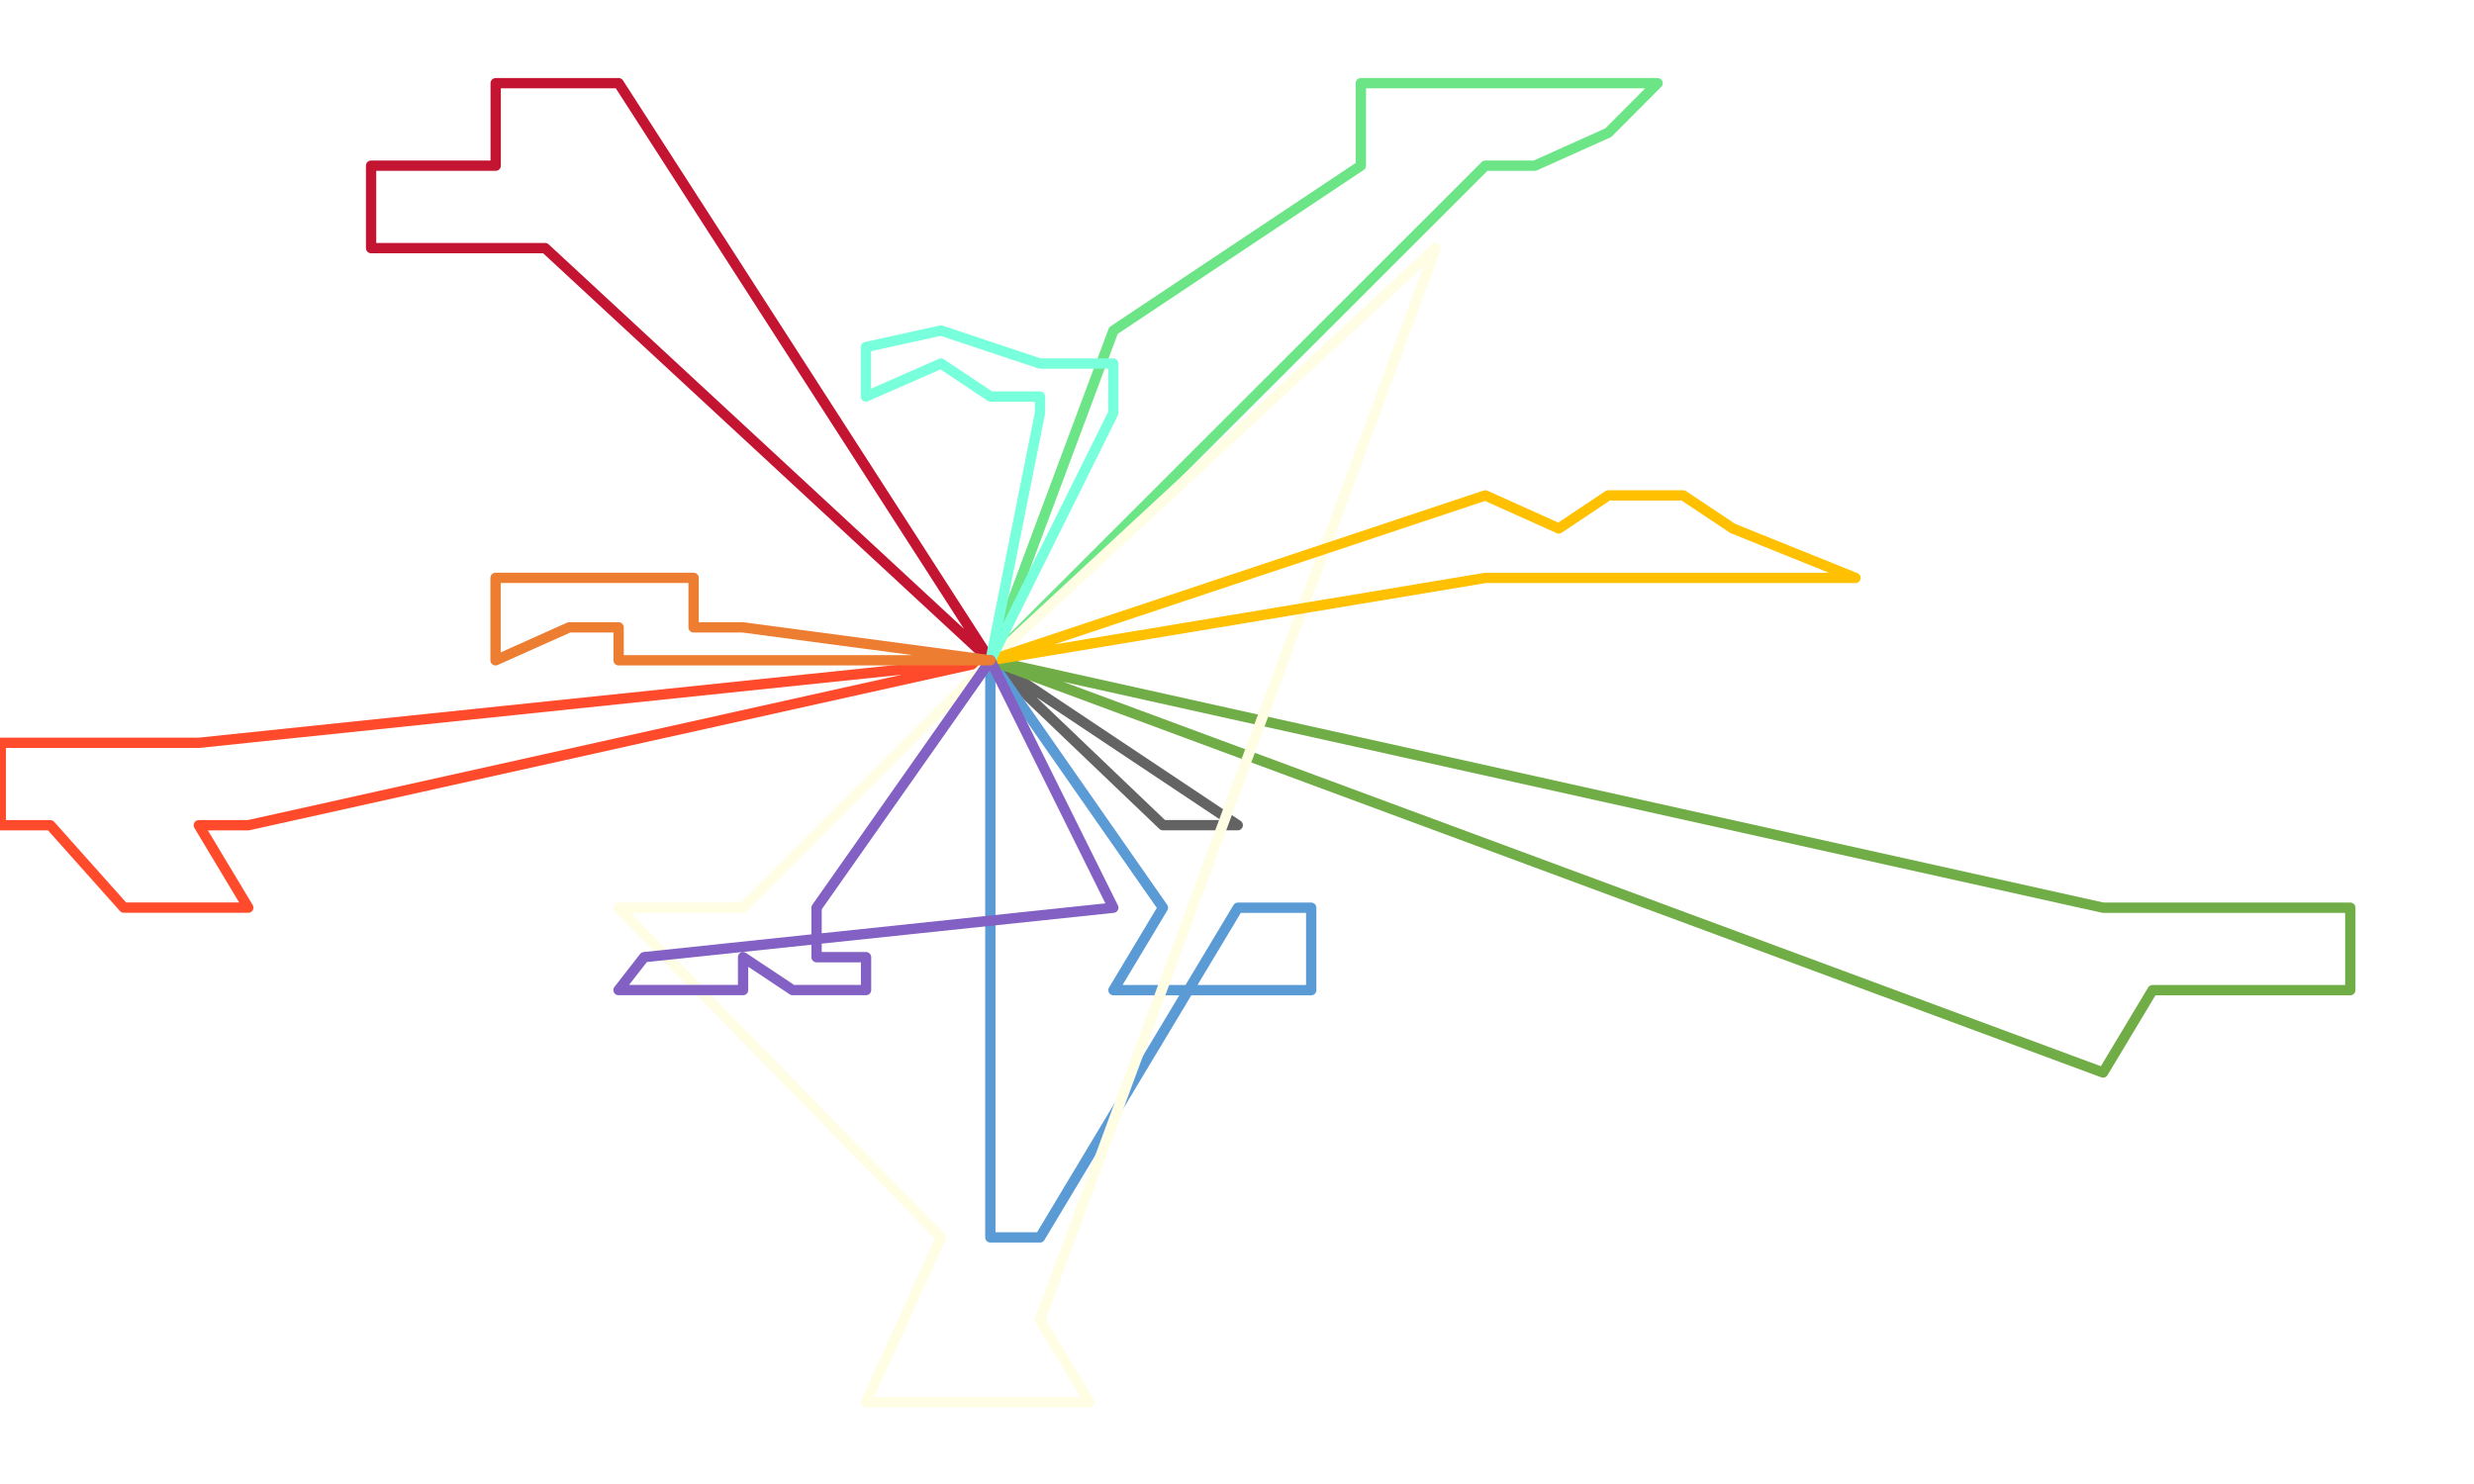
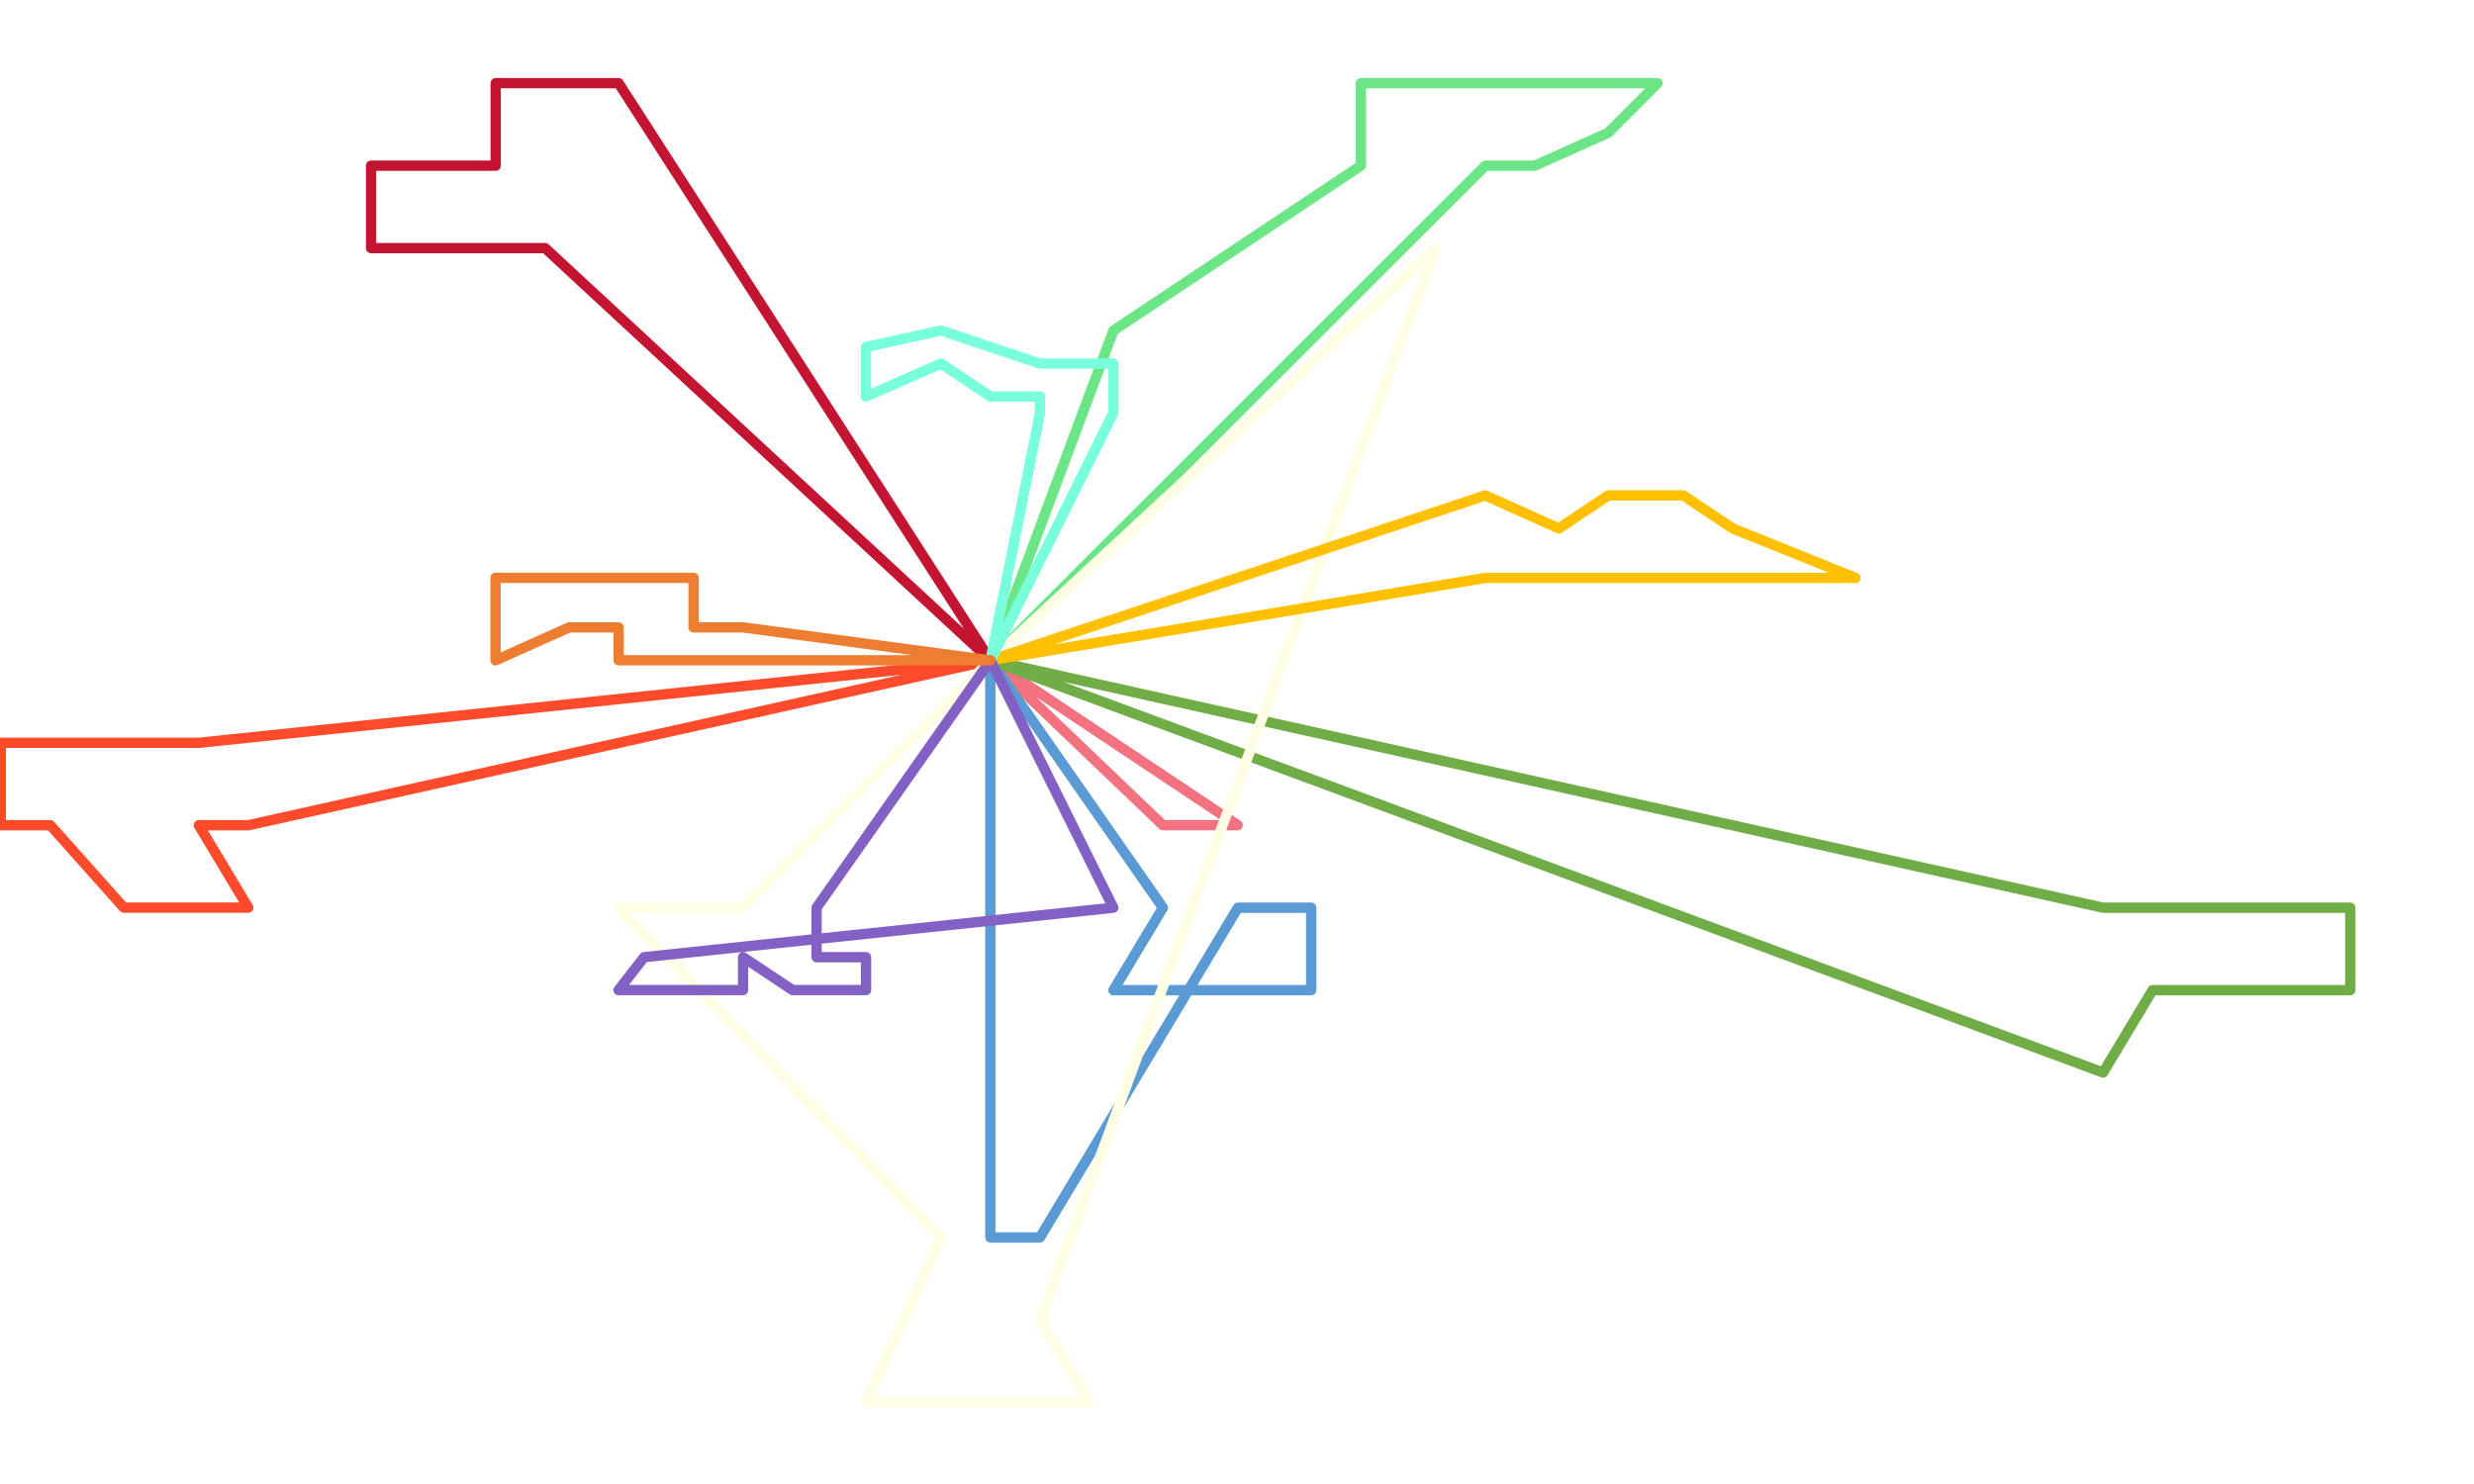
<svg xmlns="http://www.w3.org/2000/svg" width="1650" height="990" xml:space="preserve" overflow="hidden">
  <defs>
    <clipPath id="clip0">
      <rect x="2368" y="796" width="1650" height="990" />
    </clipPath>
  </defs>
  <g clip-path="url(#clip0)" transform="translate(-2368 -796)">
    <g>
-       <path d="M3028.5 1236.5 3143.6 1346.5 3160.6 1346.5 3193.5 1346.5 3028.5 1236.5" stroke="#636363" stroke-width="6.875" stroke-linecap="round" stroke-linejoin="round" stroke-miterlimit="10" fill="none" />
+       <path d="M3028.5 1236.5 3143.6 1346.5 3160.6 1346.5 3193.5 1346.5 3028.5 1236.5" stroke="#F2727F" stroke-width="6.875" stroke-linecap="round" stroke-linejoin="round" stroke-miterlimit="10" fill="none" />
    </g>
    <g>
      <path d="M3028.5 1236.5 2731.59 961.532 2665.59 961.532 2615.5 961.532 2615.5 906.53 2698.59 906.53 2698.59 851.5 2731.59 851.5 2780.59 851.5 3028.5 1236.5" stroke="#C31432" stroke-width="6.875" stroke-linecap="round" stroke-linejoin="round" stroke-miterlimit="10" fill="none" />
    </g>
    <g>
      <path d="M3028.5 1236.5 2533.58 1346.54 2500.58 1346.54 2533.58 1401.5 2450.58 1401.5 2401.58 1346.54 2368.5 1346.54 2368.5 1291.54 2450.58 1291.54 2500.58 1291.54 3028.5 1236.5" stroke="#FF4B2B" stroke-width="6.875" stroke-linecap="round" stroke-linejoin="round" stroke-miterlimit="10" fill="none" />
    </g>
    <g>
      <path d="M3028.5 1236.5 3028.5 1621.5 3061.6 1621.5 3193.6 1401.55 3242.5 1401.55 3242.5 1456.55 3193.6 1456.55 3160.6 1456.55 3110.6 1456.55 3143.6 1401.55 3028.5 1236.5" stroke="#5B9BD5" stroke-width="6.875" stroke-linecap="round" stroke-linejoin="round" stroke-miterlimit="10" fill="none" />
    </g>
    <g>
-       <path d="M3028.5 1236.5 3358.61 906.53 3391.61 906.53 3440.61 884.529 3473.5 851.5 3440.61 851.5 3358.61 851.5 3275.61 851.5 3275.61 906.53 3110.6 1016.53 3028.5 1236.5" stroke="#6bE585" stroke-width="6.875" stroke-linecap="round" stroke-linejoin="round" stroke-miterlimit="10" fill="none" />
+       <path d="M3028.5 1236.5 3358.61 906.53 3391.61 906.53 3440.61 884.529 3473.5 851.5 3440.61 851.5 3358.61 851.5 3275.61 851.5 3275.61 906.53 3110.6 1016.53 3028.5 1236.5" stroke="#6BE585" stroke-width="6.875" stroke-linecap="round" stroke-linejoin="round" stroke-miterlimit="10" fill="none" />
    </g>
    <g>
      <path d="M3028.5 1236.5 3770.62 1401.55 3820.63 1401.55 3853.63 1401.55 3935.5 1401.55 3935.5 1456.55 3886.63 1456.55 3820.63 1456.55 3803.62 1456.55 3770.62 1511.5 3028.5 1236.5" stroke="#70AD47" stroke-width="6.875" stroke-linecap="round" stroke-linejoin="round" stroke-miterlimit="10" fill="none" />
    </g>
    <g>
      <path d="M3028.6 1236.54 3325.5 961.5 3061.6 1676.56 3094.6 1731.5 3028.6 1731.5 2995.6 1731.5 2945.6 1731.5 2995.6 1621.55 2780.5 1401.55 2830.59 1401.55 2863.59 1401.55 3028.6 1236.54" stroke="#FFFDE4" stroke-width="6.875" stroke-linecap="round" stroke-linejoin="round" stroke-miterlimit="10" fill="none" />
    </g>
    <g>
      <path d="M3028.5 1236.5 3358.61 1181.54 3440.61 1181.54 3457.61 1181.54 3556.62 1181.54 3605.5 1181.54 3523.62 1148.54 3490.61 1126.5 3440.61 1126.5 3407.61 1148.54 3358.61 1126.5 3028.5 1236.5" stroke="#FFC000" stroke-width="6.875" stroke-linecap="round" stroke-linejoin="round" stroke-miterlimit="10" fill="none" />
    </g>
    <g>
      <path d="M3028.6 1236.5 3061.6 1071.54 3061.6 1060.53 3028.6 1060.53 2995.6 1038.53 2945.5 1060.53 2945.5 1027.53 2995.6 1016.5 3028.6 1027.53 3061.6 1038.53 3110.5 1038.53 3110.5 1071.54 3028.6 1236.5" stroke="#78FFDB" stroke-width="6.875" stroke-linecap="round" stroke-linejoin="round" stroke-miterlimit="10" fill="none" />
    </g>
    <g>
      <path d="M3028.6 1236.5 2912.6 1401.55 2912.6 1434.55 2945.6 1434.55 2945.6 1456.5 2896.6 1456.5 2863.59 1434.55 2863.59 1456.5 2830.59 1456.5 2780.5 1456.5 2797.59 1434.55 3110.5 1401.55 3028.6 1236.5" stroke="#8360C3" stroke-width="6.875" stroke-linecap="round" stroke-linejoin="round" stroke-miterlimit="10" fill="none" />
    </g>
    <g>
      <path d="M3028.5 1236.5 2863.59 1236.5 2780.59 1236.5 2780.59 1214.54 2747.59 1214.54 2698.5 1236.5 2698.5 1181.5 2747.59 1181.5 2780.59 1181.5 2830.59 1181.5 2830.59 1214.54 2863.59 1214.54 3028.5 1236.5" stroke="#ED7D31" stroke-width="6.875" stroke-linecap="round" stroke-linejoin="round" stroke-miterlimit="10" fill="none" />
    </g>
  </g>
</svg>
